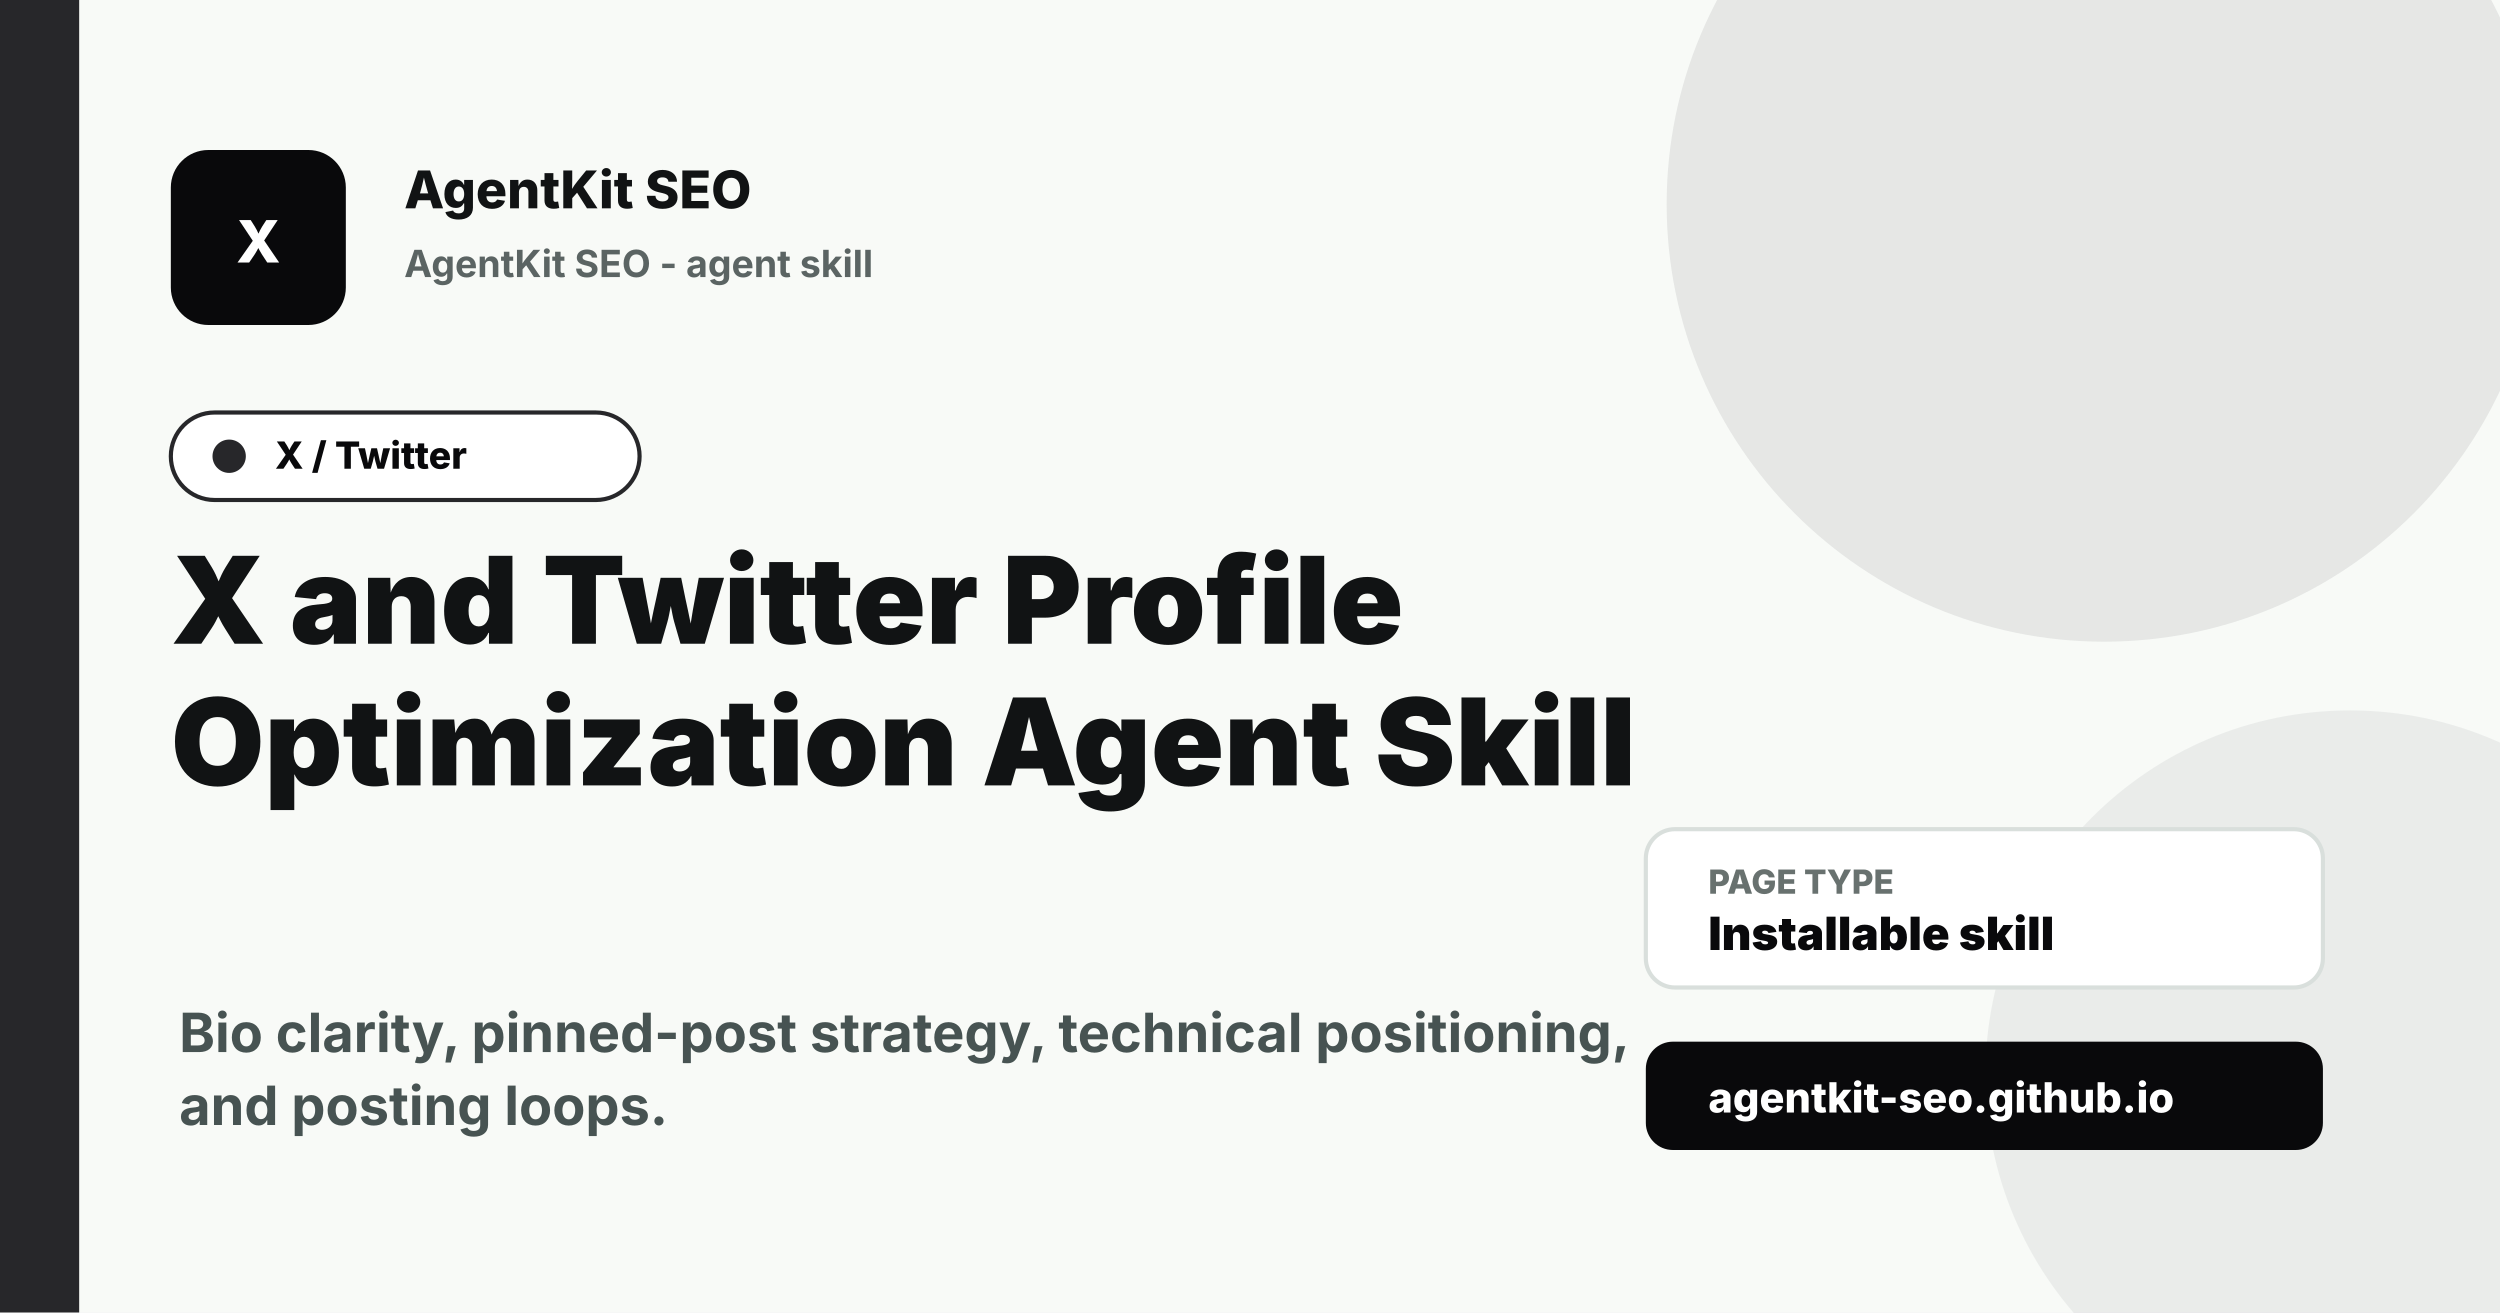
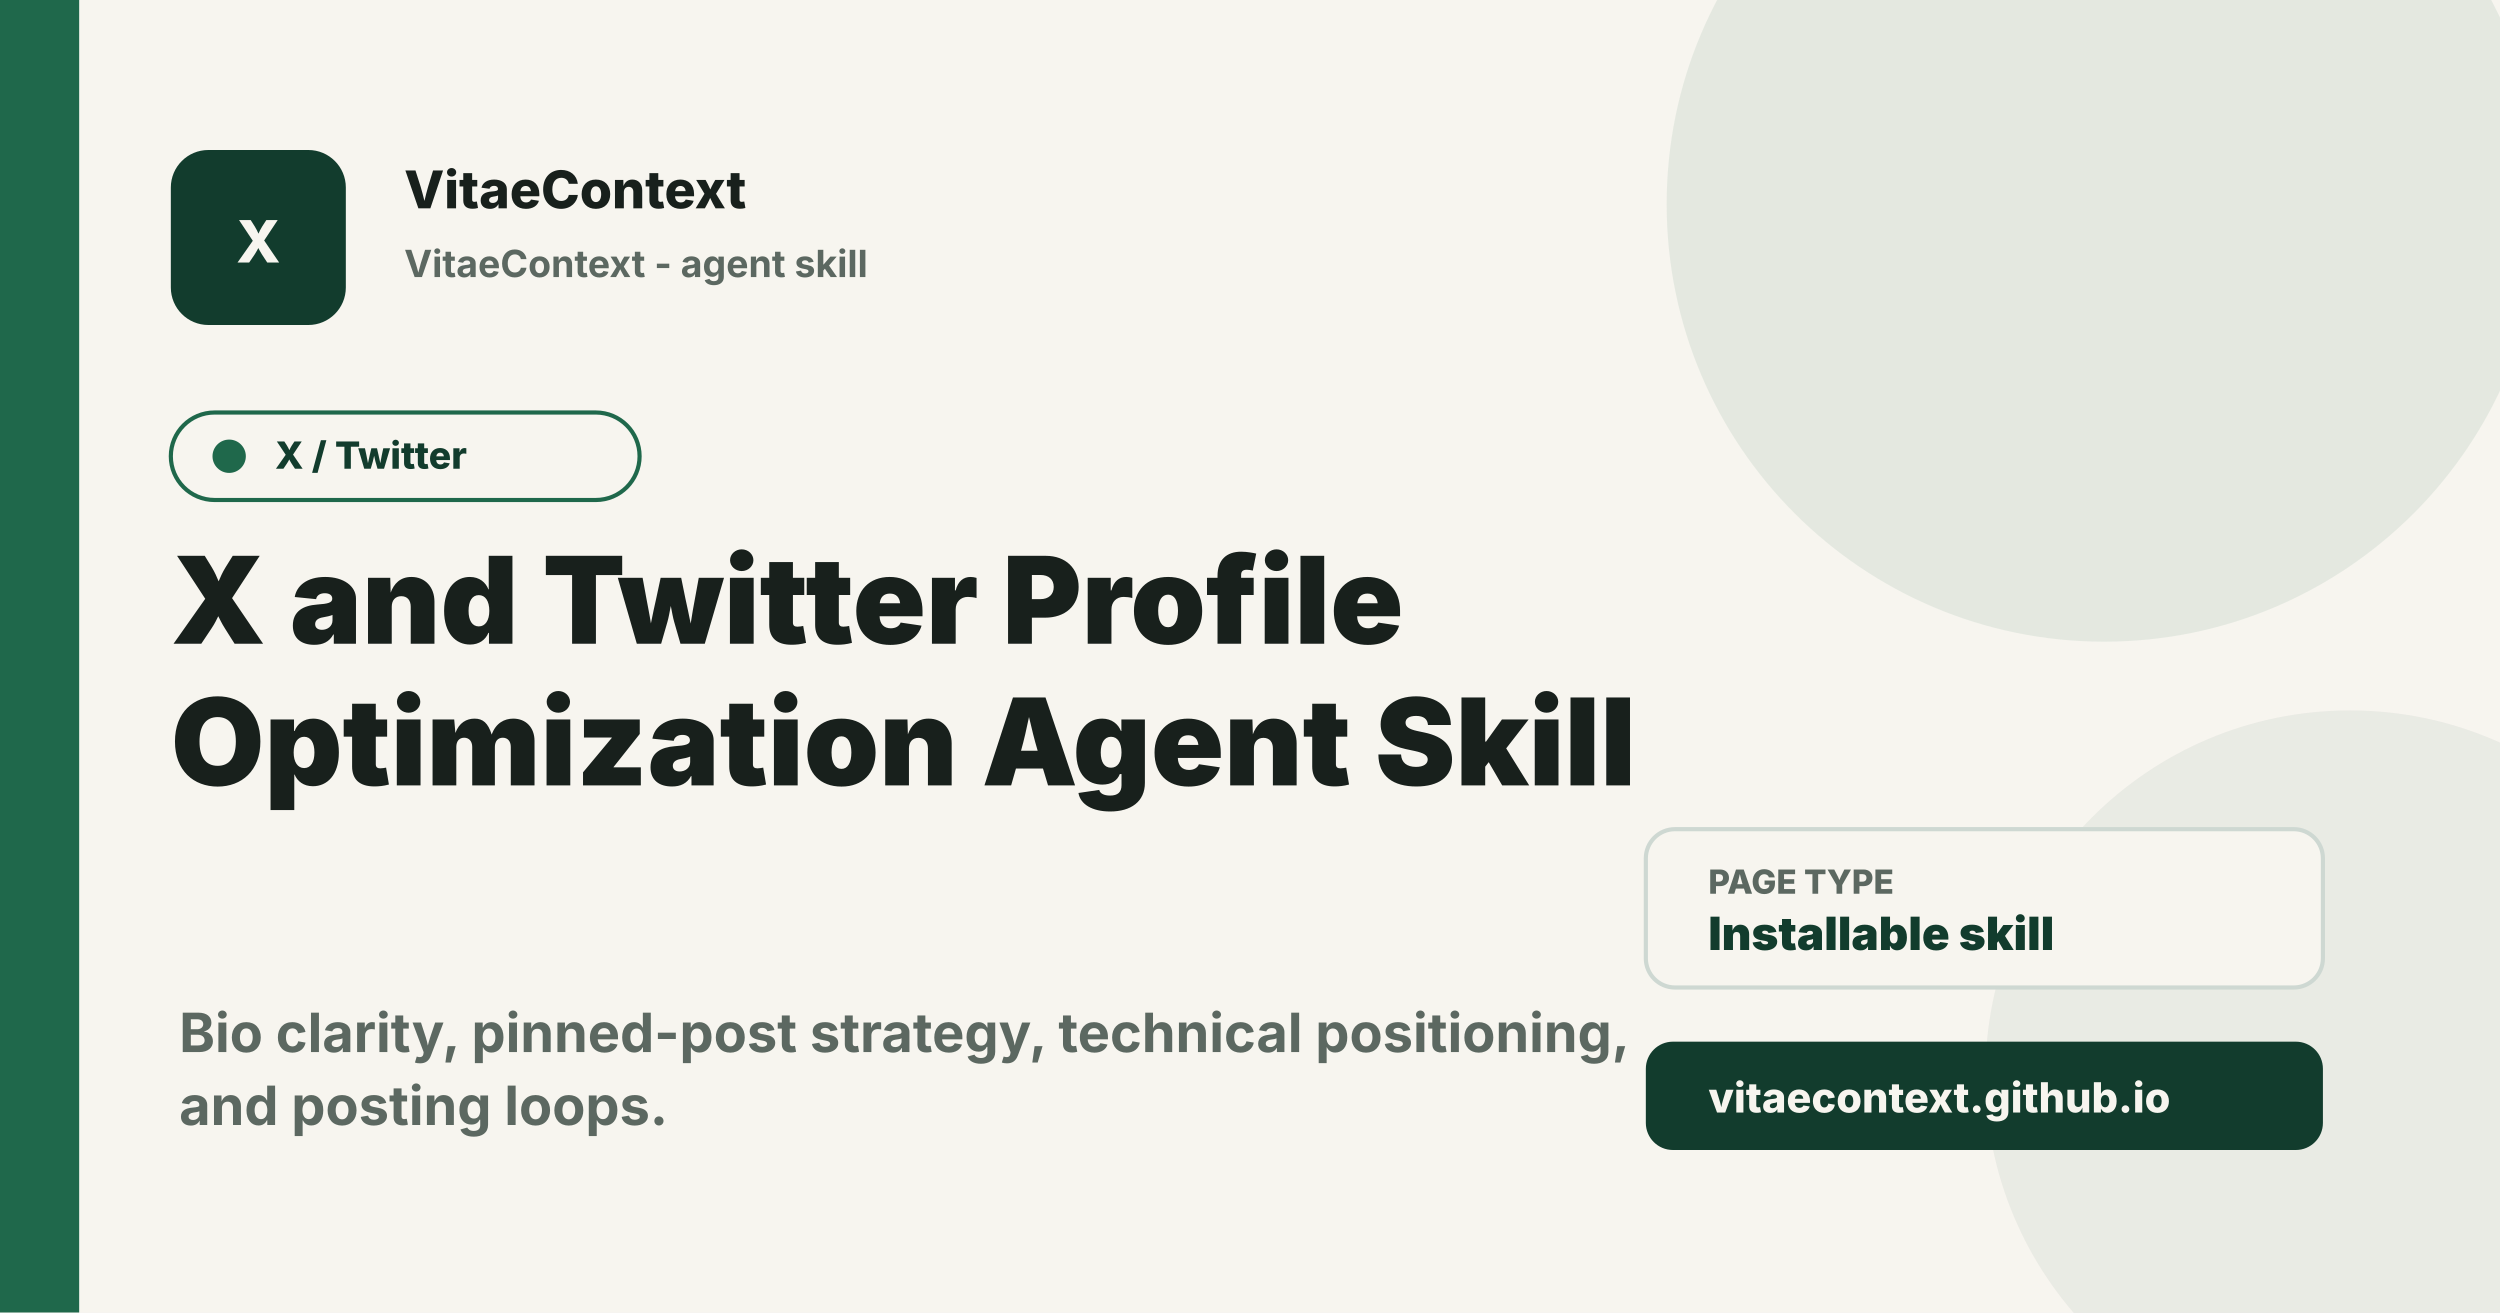
<svg xmlns="http://www.w3.org/2000/svg" width="1200" height="630" viewBox="0 0 1200 630">
-   <rect width="1200" height="630" fill="#f8faf7" />
-   <rect x="0" y="0" width="1200" height="630" fill="#f8faf7" />
-   <rect x="0" y="0" width="38" height="630" fill="#27272a" />
-   <circle cx="1010" cy="98" r="210" fill="#27272a" opacity="0.09" />
-   <circle cx="1128" cy="516" r="175" fill="#0f172a" opacity="0.06" />
+   <rect width="1200" height="630" fill="#F7F5EF" />
+   <rect x="0" y="0" width="1200" height="630" fill="#F7F5EF" />
+   <rect x="0" y="0" width="38" height="630" fill="#1F684B" />
+   <circle cx="1010" cy="98" r="210" fill="#1F684B" opacity="0.09" />
+   <circle cx="1128" cy="516" r="175" fill="#123C2D" opacity="0.06" />
  <g transform="translate(82 72)">
-     <rect x="0" y="0" width="84" height="84" rx="18" fill="#09090b" />
-     <text x="42" y="54" text-anchor="middle" font-family="Inter, Arial, sans-serif" font-size="28" font-weight="800" fill="#ffffff">X</text>
-     <text x="112" y="28" font-family="Inter, Arial, sans-serif" font-size="25" font-weight="800" fill="#111314">AgentKit SEO</text>
-     <text x="112" y="61" font-family="Inter, Arial, sans-serif" font-size="18" font-weight="650" fill="#5b6463">AgentKit SEO - agent skill</text>
+     <rect x="0" y="0" width="84" height="84" rx="18" fill="#123C2D" />
+     <text x="42" y="54" text-anchor="middle" font-family="Inter, Arial, sans-serif" font-size="28" font-weight="800" fill="#F7F5EF">X</text>
+     <text x="112" y="28" font-family="Inter, Arial, sans-serif" font-size="25" font-weight="800" fill="#18201C">VitaeContext</text>
+     <text x="112" y="61" font-family="Inter, Arial, sans-serif" font-size="18" font-weight="650" fill="#5C6861">VitaeContext - agent skill</text>
  </g>
  <g transform="translate(82 198)">
-     <rect x="0" y="0" width="225" height="42" rx="21" fill="#ffffff" stroke="#27272a" stroke-width="2" />
-     <circle cx="28" cy="21" r="8" fill="#27272a" />
-     <text x="50" y="27" font-family="Inter, Arial, sans-serif" font-size="18" font-weight="800" fill="#09090b">X / Twitter</text>
+     <rect x="0" y="0" width="225" height="42" rx="21" fill="#F7F5EF" stroke="#1F684B" stroke-width="2" />
+     <circle cx="28" cy="21" r="8" fill="#1F684B" />
+     <text x="50" y="27" font-family="Inter, Arial, sans-serif" font-size="18" font-weight="800" fill="#123C2D">X / Twitter</text>
  </g>
-   <text x="82" y="309" font-family="Inter, Arial, sans-serif" font-size="58" font-weight="850" fill="#111314">
+   <text x="82" y="309" font-family="Inter, Arial, sans-serif" font-size="58" font-weight="850" fill="#18201C">
    <tspan x="82" dy="0">X and Twitter Profile</tspan>
    <tspan x="82" dy="68">Optimization Agent Skill</tspan>
  </text>
-   <text x="86" y="505" font-family="Inter, Arial, sans-serif" font-size="26" font-weight="650" fill="#475352">
+   <text x="86" y="505" font-family="Inter, Arial, sans-serif" font-size="26" font-weight="650" fill="#5C6861">
    <tspan x="86" dy="0">Bio clarity, pinned-post strategy, technical positioning,</tspan>
    <tspan x="86" dy="35">and posting loops.</tspan>
  </text>
  <g transform="translate(790 398)">
-     <rect x="0" y="0" width="325" height="76" rx="14" fill="#ffffff" stroke="#d9dfdc" stroke-width="2" />
-     <text x="30" y="31" font-family="Inter, Arial, sans-serif" font-size="16" font-weight="800" fill="#68716f">PAGE TYPE</text>
-     <text x="30" y="58" font-family="Inter, Arial, sans-serif" font-size="22" font-weight="850" fill="#09090b">Installable skill</text>
+     <rect x="0" y="0" width="325" height="76" rx="14" fill="#F7F5EF" stroke="#CED8D2" stroke-width="2" />
+     <text x="30" y="31" font-family="Inter, Arial, sans-serif" font-size="16" font-weight="800" fill="#5C6861">PAGE TYPE</text>
+     <text x="30" y="58" font-family="Inter, Arial, sans-serif" font-size="22" font-weight="850" fill="#123C2D">Installable skill</text>
  </g>
  <g transform="translate(790 500)">
-     <rect x="0" y="0" width="325" height="52" rx="13" fill="#09090b" />
-     <text x="30" y="34" font-family="Inter, Arial, sans-serif" font-size="20" font-weight="800" fill="#ffffff">agentkit-seo.github.io</text>
+     <rect x="0" y="0" width="325" height="52" rx="13" fill="#123C2D" />
+     <text x="30" y="34" font-family="Inter, Arial, sans-serif" font-size="20" font-weight="800" fill="#F7F5EF">vitaecontext.github.io</text>
  </g>
</svg>
